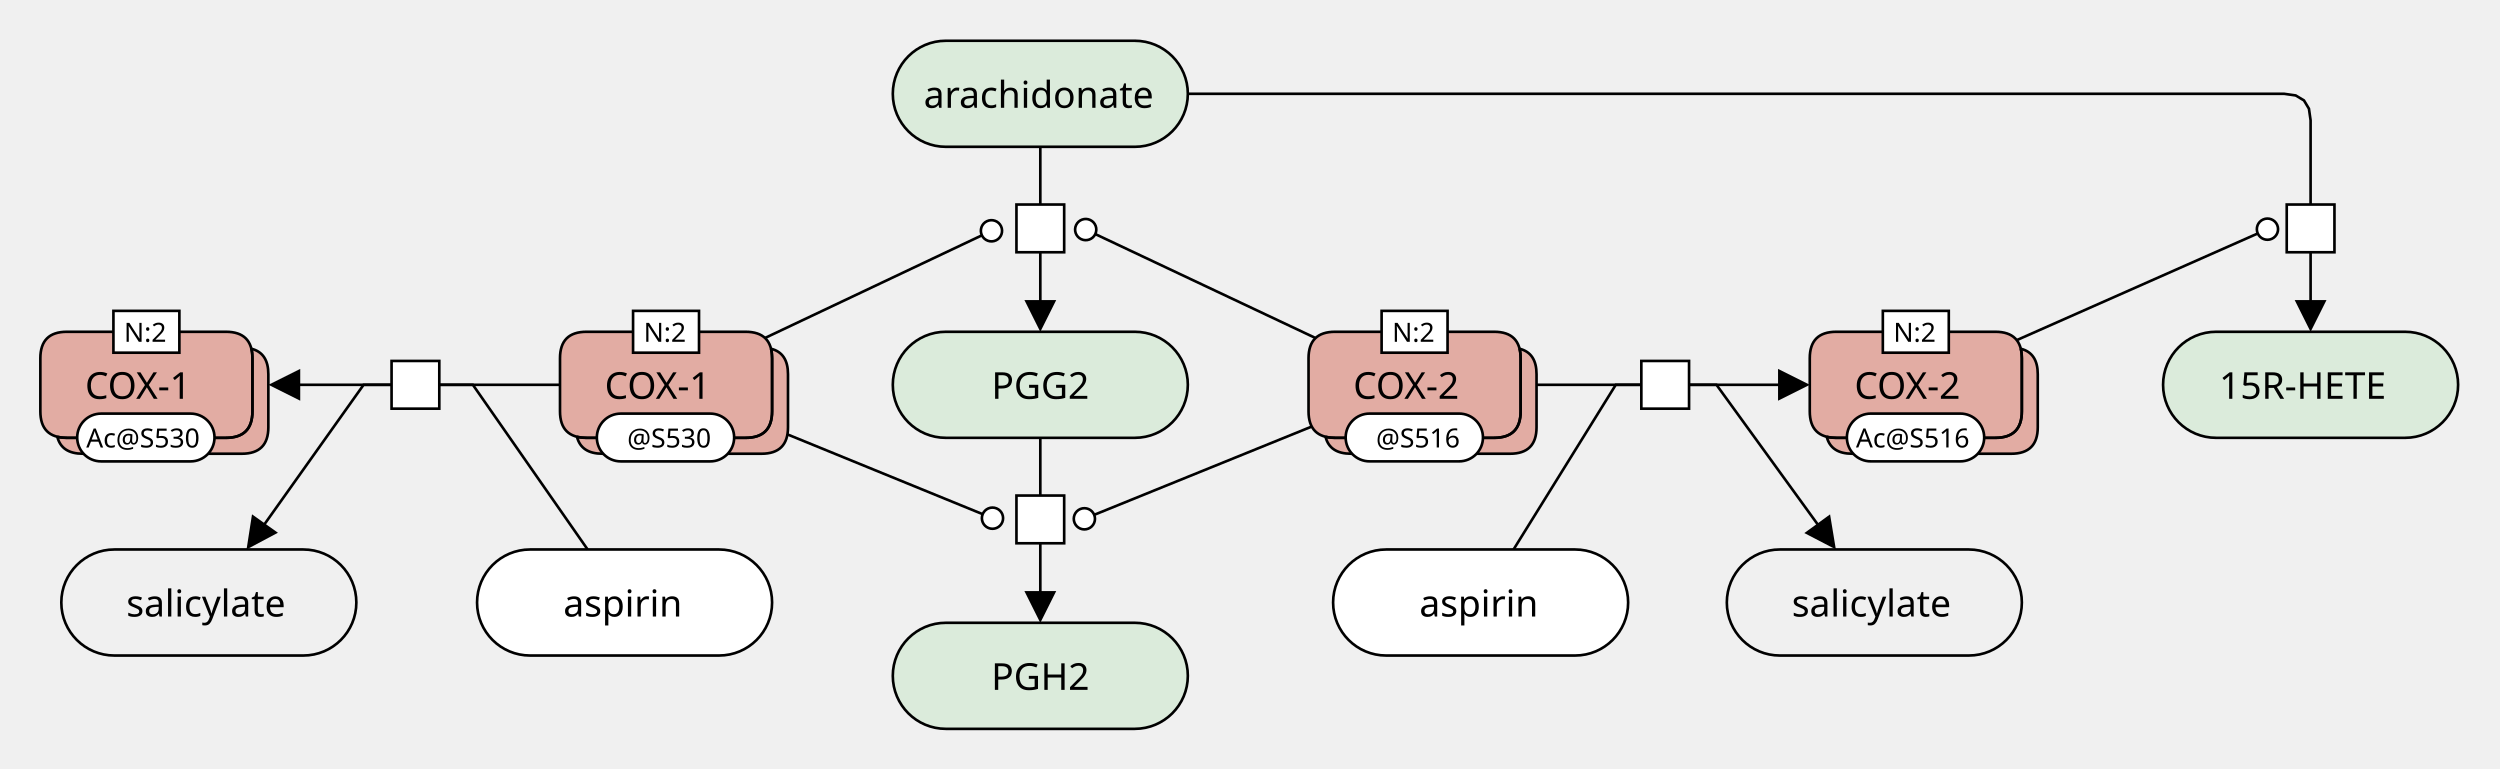
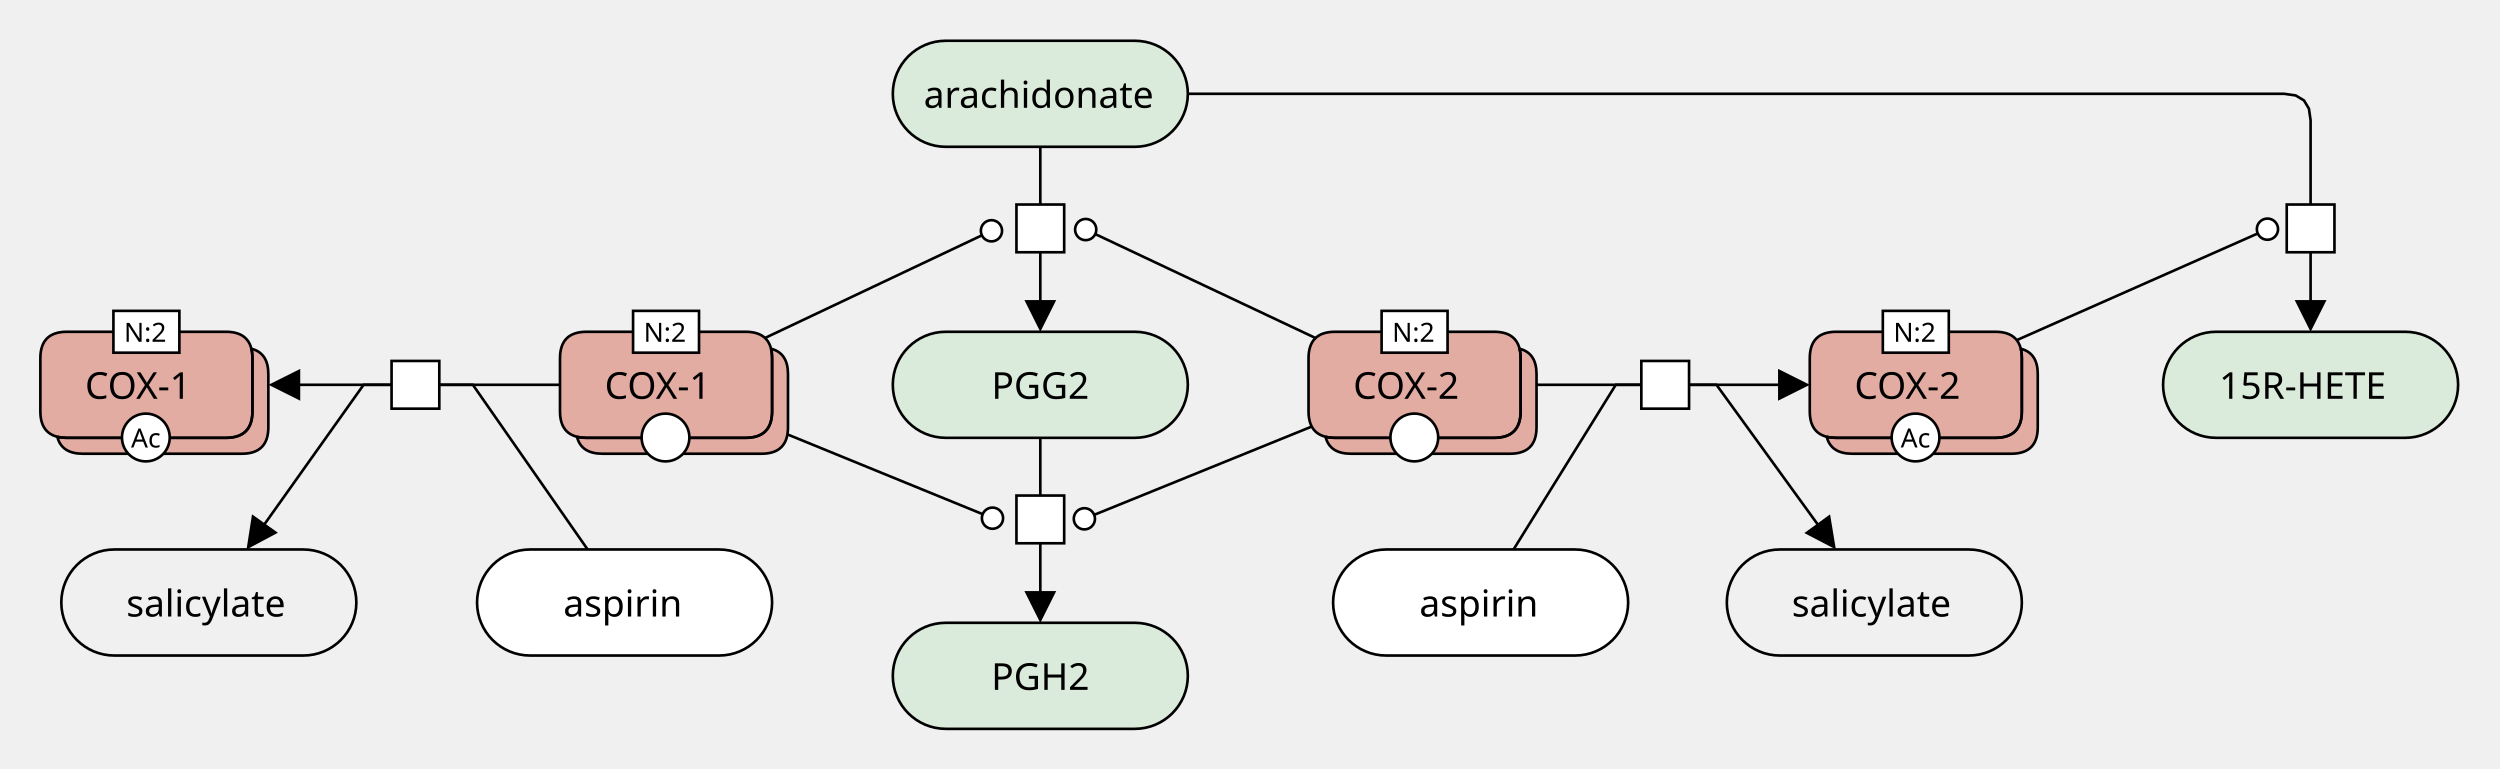
<svg xmlns="http://www.w3.org/2000/svg" xmlns:xlink="http://www.w3.org/1999/xlink" viewBox="0 0 943 290" fill-opacity="1" color-rendering="auto" color-interpolation="auto" text-rendering="auto" stroke="black" stroke-linecap="square" width="943" stroke-miterlimit="10" shape-rendering="auto" stroke-opacity="1" fill="black" stroke-dasharray="none" font-weight="normal" stroke-width="1" height="290" font-family="'Dialog', Arial, Helvetica, sans-serif" font-style="normal" stroke-linejoin="miter" font-size="12px" stroke-dashoffset="0" image-rendering="auto">
  <defs id="genericDefs" />
  <g>
    <defs id="defs1">
      <clipPath clipPathUnits="userSpaceOnUse" id="clipPath1">
        <path d="M0 0 L943 0 L943 290 L0 290 L0 0 Z" />
      </clipPath>
      <clipPath clipPathUnits="userSpaceOnUse" id="clipPath2">
        <path d="M324 -416 L1267 -416 L1267 -126 L324 -126 L324 -416 Z" />
      </clipPath>
      <clipPath clipPathUnits="userSpaceOnUse" id="clipPath3">
        <path d="M0 0 L0 18 L281 18 L281 0 Z" />
      </clipPath>
    </defs>
    <g id="y.node.0">
      <a target="_blank" xlink:type="simple" xlink:href="https://www.uniprot.org/uniprot/P35354" xlink:show="new">
        <g fill="rgb(226,172,163)" text-rendering="geometricPrecision" shape-rendering="geometricPrecision" transform="matrix(1,0,0,1,-324,416)" stroke="rgb(226,172,163)">
          <path d="M827.581 -290.852 Q817.581 -290.852 817.581 -280.852 L817.581 -260.852 Q817.581 -252.852 823.981 -251.252 L823.981 -251.252 Q825.581 -244.852 833.581 -244.852 L893.581 -244.852 Q903.581 -244.852 903.581 -254.852 L903.581 -274.852 Q903.581 -282.852 897.181 -284.452 L897.181 -284.452 Q895.581 -290.852 887.581 -290.852 Z" stroke="none" />
        </g>
        <g text-rendering="geometricPrecision" stroke-miterlimit="1.45" shape-rendering="geometricPrecision" transform="matrix(1,0,0,1,-324,416)" stroke-linecap="butt">
          <path fill="none" d="M897.181 -284.452 Q897.581 -282.852 897.581 -280.852 L897.581 -260.852 Q897.581 -250.852 887.581 -250.852 L827.581 -250.852 Q825.581 -250.852 823.981 -251.252 L823.981 -251.252 Q825.581 -244.852 833.581 -244.852 L893.581 -244.852 Q903.581 -244.852 903.581 -254.852 L903.581 -274.852 Q903.581 -282.852 897.181 -284.452 Z" />
        </g>
        <g text-rendering="geometricPrecision" stroke-miterlimit="1.45" shape-rendering="geometricPrecision" transform="matrix(1,0,0,1,-324,416)" stroke-linecap="butt">
          <path fill="none" d="M827.581 -290.852 Q817.581 -290.852 817.581 -280.852 L817.581 -260.852 Q817.581 -250.852 827.581 -250.852 L887.581 -250.852 Q897.581 -250.852 897.581 -260.852 L897.581 -280.852 Q897.581 -290.852 887.581 -290.852 Z" />
        </g>
        <g>
          <g font-size="14px" stroke-linecap="butt" transform="matrix(1,0,0,1,-324,416)" text-rendering="geometricPrecision" font-family="sans-serif" shape-rendering="geometricPrecision" stroke-miterlimit="1.45">
            <text x="834.441" xml:space="preserve" y="-265.561" stroke="none">COX-2</text>
          </g>
        </g>
        <g>
          <g fill="white" text-rendering="geometricPrecision" shape-rendering="geometricPrecision" transform="matrix(1,0,0,1,-324,416)" stroke="white">
            <rect x="845.143" width="24.875" height="15.777" y="-298.74" stroke="none" />
            <rect x="845.143" y="-298.74" fill="none" width="24.875" height="15.777" stroke="black" stroke-miterlimit="1.6" />
          </g>
          <g font-size="10px" stroke-linecap="butt" transform="matrix(1,0,0,1,-324,416)" text-rendering="geometricPrecision" font-family="sans-serif" shape-rendering="geometricPrecision" stroke-miterlimit="1.45">
            <text x="849.143" xml:space="preserve" y="-287.072" stroke="none">N:2</text>
          </g>
        </g>
        <g>
-           <g fill="white" text-rendering="geometricPrecision" shape-rendering="geometricPrecision" transform="matrix(1,0,0,1,-324,416) translate(831.5808,-259.9935)" stroke="white">
-             <rect x="0" y="0" width="51.794" rx="9.009" ry="9.009" height="18.018" stroke="none" />
-           </g>
-           <g text-rendering="geometricPrecision" stroke-miterlimit="1.45" shape-rendering="geometricPrecision" transform="matrix(1,0,0,1,-324,416) translate(831.5808,-259.9935)" stroke-linecap="butt">
-             <rect x="0" y="0" fill="none" width="51.794" rx="9.009" ry="9.009" height="18.018" />
-             <text x="6.263" xml:space="preserve" font-size="10px" y="12.788" font-family="sans-serif" stroke="none">  @S516</text>
+           <g fill="white" text-rendering="geometricPrecision" shape-rendering="geometricPrecision" transform="matrix(1,0,0,1,-324,416) translate(848.469,-259.9935)" stroke="white">
+             <rect x="0" y="0" width="18.018" rx="9.009" ry="9.009" height="18.018" stroke="none" />
+           </g>
+           <g text-rendering="geometricPrecision" stroke-miterlimit="1.45" shape-rendering="geometricPrecision" transform="matrix(1,0,0,1,-324,416) translate(848.469,-259.9935)" stroke-linecap="butt">
+             <rect x="0" y="0" fill="none" width="18.018" rx="9.009" ry="9.009" height="18.018" />
          </g>
        </g>
      </a>
    </g>
    <g id="y.node.1">
      <a target="_blank" xlink:type="simple" xlink:href="https://www.ebi.ac.uk/chebi/searchId.do?chebiId=CHEBI:32395" xlink:show="new">
        <g fill="rgb(219,235,219)" text-rendering="geometricPrecision" shape-rendering="geometricPrecision" transform="matrix(1,0,0,1,-324,416)" stroke="rgb(219,235,219)">
          <rect x="660.763" y="-400.623" width="111.287" rx="20" ry="20" height="40" stroke="none" />
        </g>
        <g text-rendering="geometricPrecision" stroke-miterlimit="1.45" shape-rendering="geometricPrecision" transform="matrix(1,0,0,1,-324,416)" stroke-linecap="butt">
          <rect x="660.763" y="-400.623" fill="none" width="111.287" rx="20" ry="20" height="40" />
        </g>
        <g>
          <g font-size="14px" stroke-linecap="butt" transform="matrix(1,0,0,1,-324,416)" text-rendering="geometricPrecision" font-family="sans-serif" shape-rendering="geometricPrecision" stroke-miterlimit="1.45">
            <text x="672.424" xml:space="preserve" y="-375.332" stroke="none">arachidonate</text>
          </g>
        </g>
      </a>
    </g>
    <g id="y.node.2">
      <a target="_blank" xlink:type="simple" xlink:href="https://www.uniprot.org/uniprot/P35354" xlink:show="new">
        <g fill="rgb(226,172,163)" text-rendering="geometricPrecision" shape-rendering="geometricPrecision" transform="matrix(1,0,0,1,-324,416)" stroke="rgb(226,172,163)">
          <path d="M1016.643 -290.852 Q1006.643 -290.852 1006.643 -280.852 L1006.643 -260.852 Q1006.643 -252.852 1013.043 -251.252 L1013.043 -251.252 Q1014.643 -244.852 1022.643 -244.852 L1082.643 -244.852 Q1092.643 -244.852 1092.643 -254.852 L1092.643 -274.852 Q1092.643 -282.852 1086.243 -284.452 L1086.243 -284.452 Q1084.643 -290.852 1076.643 -290.852 Z" stroke="none" />
        </g>
        <g text-rendering="geometricPrecision" stroke-miterlimit="1.45" shape-rendering="geometricPrecision" transform="matrix(1,0,0,1,-324,416)" stroke-linecap="butt">
          <path fill="none" d="M1086.243 -284.452 Q1086.643 -282.852 1086.643 -280.852 L1086.643 -260.852 Q1086.643 -250.852 1076.643 -250.852 L1016.643 -250.852 Q1014.643 -250.852 1013.043 -251.252 L1013.043 -251.252 Q1014.643 -244.852 1022.643 -244.852 L1082.643 -244.852 Q1092.643 -244.852 1092.643 -254.852 L1092.643 -274.852 Q1092.643 -282.852 1086.243 -284.452 Z" />
        </g>
        <g text-rendering="geometricPrecision" stroke-miterlimit="1.45" shape-rendering="geometricPrecision" transform="matrix(1,0,0,1,-324,416)" stroke-linecap="butt">
          <path fill="none" d="M1016.643 -290.852 Q1006.643 -290.852 1006.643 -280.852 L1006.643 -260.852 Q1006.643 -250.852 1016.643 -250.852 L1076.643 -250.852 Q1086.643 -250.852 1086.643 -260.852 L1086.643 -280.852 Q1086.643 -290.852 1076.643 -290.852 Z" />
        </g>
        <g>
          <g font-size="14px" stroke-linecap="butt" transform="matrix(1,0,0,1,-324,416)" text-rendering="geometricPrecision" font-family="sans-serif" shape-rendering="geometricPrecision" stroke-miterlimit="1.45">
            <text x="1023.503" xml:space="preserve" y="-265.561" stroke="none">COX-2</text>
          </g>
        </g>
        <g>
          <g fill="white" text-rendering="geometricPrecision" shape-rendering="geometricPrecision" transform="matrix(1,0,0,1,-324,416)" stroke="white">
            <rect x="1034.206" width="24.875" height="15.777" y="-298.74" stroke="none" />
            <rect x="1034.206" y="-298.74" fill="none" width="24.875" height="15.777" stroke="black" stroke-miterlimit="1.6" />
          </g>
          <g font-size="10px" stroke-linecap="butt" transform="matrix(1,0,0,1,-324,416)" text-rendering="geometricPrecision" font-family="sans-serif" shape-rendering="geometricPrecision" stroke-miterlimit="1.45">
            <text x="1038.205" xml:space="preserve" y="-287.072" stroke="none">N:2</text>
          </g>
        </g>
        <g>
-           <g fill="white" text-rendering="geometricPrecision" shape-rendering="geometricPrecision" transform="matrix(1,0,0,1,-324,416) translate(1020.643,-259.9935)" stroke="white">
-             <rect x="0" y="0" width="51.794" rx="9.009" ry="9.009" height="18.018" stroke="none" />
-           </g>
-           <g text-rendering="geometricPrecision" stroke-miterlimit="1.45" shape-rendering="geometricPrecision" transform="matrix(1,0,0,1,-324,416) translate(1020.643,-259.9935)" stroke-linecap="butt">
-             <rect x="0" y="0" fill="none" width="51.794" rx="9.009" ry="9.009" height="18.018" />
-             <text x="3.416" xml:space="preserve" font-size="10px" y="12.788" font-family="sans-serif" stroke="none">Ac@S516</text>
+           <g fill="white" text-rendering="geometricPrecision" shape-rendering="geometricPrecision" transform="matrix(1,0,0,1,-324,416) translate(1037.53,-259.9935)" stroke="white">
+             <rect x="0" y="0" width="18.018" rx="9.009" ry="9.009" height="18.018" stroke="none" />
+           </g>
+           <g text-rendering="geometricPrecision" stroke-miterlimit="1.45" shape-rendering="geometricPrecision" transform="matrix(1,0,0,1,-324,416) translate(1037.53,-259.9935)" stroke-linecap="butt">
+             <rect x="0" y="0" fill="none" width="18.018" rx="9.009" ry="9.009" height="18.018" />
+             <text x="9.009" text-anchor="middle" xml:space="preserve" font-size="10px" y="12.788" font-family="sans-serif" stroke="none">Ac</text>
          </g>
        </g>
      </a>
    </g>
    <g id="y.node.3">
      <g fill="white" text-rendering="geometricPrecision" shape-rendering="geometricPrecision" transform="matrix(1,0,0,1,-324,416)" stroke="white">
        <rect x="943.112" width="18" height="18" y="-279.852" stroke="none" />
      </g>
      <g text-rendering="geometricPrecision" stroke-miterlimit="1.45" shape-rendering="geometricPrecision" transform="matrix(1,0,0,1,-324,416)" stroke-linecap="butt">
        <rect fill="none" x="943.112" width="18" height="18" y="-279.852" />
      </g>
      <g />
    </g>
    <g id="y.node.4">
      <a target="_blank" xlink:type="simple" xlink:href="https://www.ebi.ac.uk/chebi/searchId.do?chebiId=CHEBI:27647" xlink:show="new">
        <g fill="rgb(219,235,219)" text-rendering="geometricPrecision" shape-rendering="geometricPrecision" transform="matrix(1,0,0,1,-324,416)" stroke="rgb(219,235,219)">
          <rect x="660.763" y="-290.852" width="111.287" rx="20" ry="20" height="40" stroke="none" />
        </g>
        <g text-rendering="geometricPrecision" stroke-miterlimit="1.45" shape-rendering="geometricPrecision" transform="matrix(1,0,0,1,-324,416)" stroke-linecap="butt">
          <rect x="660.763" y="-290.852" fill="none" width="111.287" rx="20" ry="20" height="40" />
        </g>
        <g>
          <g font-size="14px" stroke-linecap="butt" transform="matrix(1,0,0,1,-324,416)" text-rendering="geometricPrecision" font-family="sans-serif" shape-rendering="geometricPrecision" stroke-miterlimit="1.45">
            <text x="697.994" xml:space="preserve" y="-265.561" stroke="none">PGG2</text>
          </g>
        </g>
      </a>
    </g>
    <g id="y.node.5">
      <a target="_blank" xlink:type="simple" xlink:href="https://www.ebi.ac.uk/chebi/searchId.do?chebiId=CHEBI:15554" xlink:show="new">
        <g fill="rgb(219,235,219)" text-rendering="geometricPrecision" shape-rendering="geometricPrecision" transform="matrix(1,0,0,1,-324,416)" stroke="rgb(219,235,219)">
          <rect x="660.763" y="-181.08" width="111.287" rx="20" ry="20" height="40" stroke="none" />
        </g>
        <g text-rendering="geometricPrecision" stroke-miterlimit="1.45" shape-rendering="geometricPrecision" transform="matrix(1,0,0,1,-324,416)" stroke-linecap="butt">
          <rect x="660.763" y="-181.08" fill="none" width="111.287" rx="20" ry="20" height="40" />
        </g>
        <g>
          <g font-size="14px" stroke-linecap="butt" transform="matrix(1,0,0,1,-324,416)" text-rendering="geometricPrecision" font-family="sans-serif" shape-rendering="geometricPrecision" stroke-miterlimit="1.45">
            <text x="697.908" xml:space="preserve" y="-155.789" stroke="none">PGH2</text>
          </g>
        </g>
      </a>
    </g>
    <g id="y.node.6">
      <g fill="white" text-rendering="geometricPrecision" shape-rendering="geometricPrecision" transform="matrix(1,0,0,1,-324,416)" stroke="white">
        <rect x="707.406" width="18" height="18" y="-338.852" stroke="none" />
      </g>
      <g text-rendering="geometricPrecision" stroke-miterlimit="1.45" shape-rendering="geometricPrecision" transform="matrix(1,0,0,1,-324,416)" stroke-linecap="butt">
        <rect fill="none" x="707.406" width="18" height="18" y="-338.852" />
      </g>
      <g />
    </g>
    <g id="y.node.7">
      <g fill="white" text-rendering="geometricPrecision" shape-rendering="geometricPrecision" transform="matrix(1,0,0,1,-324,416)" stroke="white">
        <rect x="707.406" width="18" height="18" y="-229.08" stroke="none" />
      </g>
      <g text-rendering="geometricPrecision" stroke-miterlimit="1.45" shape-rendering="geometricPrecision" transform="matrix(1,0,0,1,-324,416)" stroke-linecap="butt">
        <rect fill="none" x="707.406" width="18" height="18" y="-229.08" />
      </g>
      <g />
    </g>
    <g id="y.node.8">
      <a target="_blank" xlink:type="simple" xlink:href="https://www.ebi.ac.uk/chebi/searchId.do?chebiId=CHEBI:15365" xlink:show="new">
        <g fill="white" text-rendering="geometricPrecision" shape-rendering="geometricPrecision" transform="matrix(1,0,0,1,-324,416)" stroke="white">
          <rect x="826.846" y="-208.733" width="111.287" rx="20" ry="20" height="40" stroke="none" />
        </g>
        <g text-rendering="geometricPrecision" stroke-miterlimit="1.45" shape-rendering="geometricPrecision" transform="matrix(1,0,0,1,-324,416)" stroke-linecap="butt">
          <rect x="826.846" y="-208.733" fill="none" width="111.287" rx="20" ry="20" height="40" />
        </g>
        <g>
          <g font-size="14px" stroke-linecap="butt" transform="matrix(1,0,0,1,-324,416)" text-rendering="geometricPrecision" font-family="sans-serif" shape-rendering="geometricPrecision" stroke-miterlimit="1.45">
            <text x="859.395" xml:space="preserve" y="-183.442" stroke="none">aspirin</text>
          </g>
        </g>
      </a>
    </g>
    <g id="y.node.9">
      <a target="_blank" xlink:type="simple" xlink:href="https://www.ebi.ac.uk/chebi/searchId.do?chebiId=CHEBI:16914" xlink:show="new">
        <g text-rendering="geometricPrecision" stroke-miterlimit="1.45" shape-rendering="geometricPrecision" transform="matrix(1,0,0,1,-324,416)" stroke-linecap="butt">
          <rect x="975.356" y="-208.733" fill="none" width="111.287" rx="20" ry="20" height="40" />
        </g>
        <g>
          <g font-size="14px" stroke-linecap="butt" transform="matrix(1,0,0,1,-324,416)" text-rendering="geometricPrecision" font-family="sans-serif" shape-rendering="geometricPrecision" stroke-miterlimit="1.45">
            <text x="999.869" xml:space="preserve" y="-183.442" stroke="none">salicylate</text>
          </g>
        </g>
      </a>
    </g>
    <g id="y.node.10">
      <a target="_blank" xlink:type="simple" xlink:href="https://www.ebi.ac.uk/chebi/searchId.do?chebiId=CHEBI:63989" xlink:show="new">
        <g fill="rgb(219,235,219)" text-rendering="geometricPrecision" shape-rendering="geometricPrecision" transform="matrix(1,0,0,1,-324,416)" stroke="rgb(219,235,219)">
          <rect x="1139.912" y="-290.852" width="111.287" rx="20" ry="20" height="40" stroke="none" />
        </g>
        <g text-rendering="geometricPrecision" stroke-miterlimit="1.45" shape-rendering="geometricPrecision" transform="matrix(1,0,0,1,-324,416)" stroke-linecap="butt">
          <rect x="1139.912" y="-290.852" fill="none" width="111.287" rx="20" ry="20" height="40" />
        </g>
        <g>
          <g font-size="14px" stroke-linecap="butt" transform="matrix(1,0,0,1,-324,416)" text-rendering="geometricPrecision" font-family="sans-serif" shape-rendering="geometricPrecision" stroke-miterlimit="1.45">
            <text x="1161.069" xml:space="preserve" y="-265.561" stroke="none">15R-HETE</text>
          </g>
        </g>
      </a>
    </g>
    <g id="y.node.11">
      <g fill="white" text-rendering="geometricPrecision" shape-rendering="geometricPrecision" transform="matrix(1,0,0,1,-324,416)" stroke="white">
        <rect x="1186.556" width="18" height="18" y="-338.852" stroke="none" />
      </g>
      <g text-rendering="geometricPrecision" stroke-miterlimit="1.45" shape-rendering="geometricPrecision" transform="matrix(1,0,0,1,-324,416)" stroke-linecap="butt">
        <rect fill="none" x="1186.556" width="18" height="18" y="-338.852" />
      </g>
      <g />
    </g>
    <g id="y.node.12">
      <a target="_blank" xlink:type="simple" xlink:href="https://www.uniprot.org/uniprot/P23219" xlink:show="new">
        <g fill="rgb(226,172,163)" text-rendering="geometricPrecision" shape-rendering="geometricPrecision" transform="matrix(1,0,0,1,-324,416)" stroke="rgb(226,172,163)">
          <path d="M545.232 -290.852 Q535.232 -290.852 535.232 -280.852 L535.232 -260.852 Q535.232 -252.852 541.632 -251.252 L541.632 -251.252 Q543.232 -244.852 551.232 -244.852 L611.232 -244.852 Q621.232 -244.852 621.232 -254.852 L621.232 -274.852 Q621.232 -282.852 614.832 -284.452 L614.832 -284.452 Q613.232 -290.852 605.232 -290.852 Z" stroke="none" />
        </g>
        <g text-rendering="geometricPrecision" stroke-miterlimit="1.45" shape-rendering="geometricPrecision" transform="matrix(1,0,0,1,-324,416)" stroke-linecap="butt">
          <path fill="none" d="M614.832 -284.452 Q615.232 -282.852 615.232 -280.852 L615.232 -260.852 Q615.232 -250.852 605.232 -250.852 L545.232 -250.852 Q543.232 -250.852 541.632 -251.252 L541.632 -251.252 Q543.232 -244.852 551.232 -244.852 L611.232 -244.852 Q621.232 -244.852 621.232 -254.852 L621.232 -274.852 Q621.232 -282.852 614.832 -284.452 Z" />
        </g>
        <g text-rendering="geometricPrecision" stroke-miterlimit="1.45" shape-rendering="geometricPrecision" transform="matrix(1,0,0,1,-324,416)" stroke-linecap="butt">
          <path fill="none" d="M545.232 -290.852 Q535.232 -290.852 535.232 -280.852 L535.232 -260.852 Q535.232 -250.852 545.232 -250.852 L605.232 -250.852 Q615.232 -250.852 615.232 -260.852 L615.232 -280.852 Q615.232 -290.852 605.232 -290.852 Z" />
        </g>
        <g>
          <g font-size="14px" stroke-linecap="butt" transform="matrix(1,0,0,1,-324,416)" text-rendering="geometricPrecision" font-family="sans-serif" shape-rendering="geometricPrecision" stroke-miterlimit="1.45">
            <text x="552.092" xml:space="preserve" y="-265.561" stroke="none">COX-1</text>
          </g>
        </g>
        <g>
          <g fill="white" text-rendering="geometricPrecision" shape-rendering="geometricPrecision" transform="matrix(1,0,0,1,-324,416)" stroke="white">
            <rect x="562.794" width="24.875" height="15.777" y="-298.74" stroke="none" />
            <rect x="562.794" y="-298.74" fill="none" width="24.875" height="15.777" stroke="black" stroke-miterlimit="1.6" />
          </g>
          <g font-size="10px" stroke-linecap="butt" transform="matrix(1,0,0,1,-324,416)" text-rendering="geometricPrecision" font-family="sans-serif" shape-rendering="geometricPrecision" stroke-miterlimit="1.45">
            <text x="566.794" xml:space="preserve" y="-287.072" stroke="none">N:2</text>
          </g>
        </g>
        <g>
-           <g fill="white" text-rendering="geometricPrecision" shape-rendering="geometricPrecision" transform="matrix(1,0,0,1,-324,416) translate(549.1285,-259.9844)" stroke="white">
-             <rect x="0" y="0" width="51.794" rx="9.009" ry="9.009" height="18.018" stroke="none" />
-           </g>
-           <g text-rendering="geometricPrecision" stroke-miterlimit="1.45" shape-rendering="geometricPrecision" transform="matrix(1,0,0,1,-324,416) translate(549.1285,-259.9844)" stroke-linecap="butt">
-             <rect x="0" y="0" fill="none" width="51.794" rx="9.009" ry="9.009" height="18.018" />
-             <text x="6.263" xml:space="preserve" font-size="10px" y="12.788" font-family="sans-serif" stroke="none">  @S530</text>
+           <g fill="white" text-rendering="geometricPrecision" shape-rendering="geometricPrecision" transform="matrix(1,0,0,1,-324,416) translate(566.016,-259.9844)" stroke="white">
+             <rect x="0" y="0" width="18.018" rx="9.009" ry="9.009" height="18.018" stroke="none" />
+           </g>
+           <g text-rendering="geometricPrecision" stroke-miterlimit="1.45" shape-rendering="geometricPrecision" transform="matrix(1,0,0,1,-324,416) translate(566.016,-259.9844)" stroke-linecap="butt">
+             <rect x="0" y="0" fill="none" width="18.018" rx="9.009" ry="9.009" height="18.018" />
          </g>
        </g>
      </a>
    </g>
    <g id="y.node.13">
      <a target="_blank" xlink:type="simple" xlink:href="https://www.uniprot.org/uniprot/P23219" xlink:show="new">
        <g fill="rgb(226,172,163)" text-rendering="geometricPrecision" shape-rendering="geometricPrecision" transform="matrix(1,0,0,1,-324,416)" stroke="rgb(226,172,163)">
          <path d="M349.22 -290.852 Q339.22 -290.852 339.22 -280.852 L339.22 -260.852 Q339.22 -252.852 345.62 -251.252 L345.62 -251.252 Q347.22 -244.852 355.22 -244.852 L415.22 -244.852 Q425.22 -244.852 425.22 -254.852 L425.22 -274.852 Q425.22 -282.852 418.82 -284.452 L418.82 -284.452 Q417.22 -290.852 409.22 -290.852 Z" stroke="none" />
        </g>
        <g text-rendering="geometricPrecision" stroke-miterlimit="1.45" shape-rendering="geometricPrecision" transform="matrix(1,0,0,1,-324,416)" stroke-linecap="butt">
          <path fill="none" d="M418.82 -284.452 Q419.22 -282.852 419.22 -280.852 L419.22 -260.852 Q419.22 -250.852 409.22 -250.852 L349.22 -250.852 Q347.22 -250.852 345.62 -251.252 L345.62 -251.252 Q347.22 -244.852 355.22 -244.852 L415.22 -244.852 Q425.22 -244.852 425.22 -254.852 L425.22 -274.852 Q425.22 -282.852 418.82 -284.452 Z" />
        </g>
        <g text-rendering="geometricPrecision" stroke-miterlimit="1.45" shape-rendering="geometricPrecision" transform="matrix(1,0,0,1,-324,416)" stroke-linecap="butt">
          <path fill="none" d="M349.22 -290.852 Q339.22 -290.852 339.22 -280.852 L339.22 -260.852 Q339.22 -250.852 349.22 -250.852 L409.22 -250.852 Q419.22 -250.852 419.22 -260.852 L419.22 -280.852 Q419.22 -290.852 409.22 -290.852 Z" />
        </g>
        <g>
          <g font-size="14px" stroke-linecap="butt" transform="matrix(1,0,0,1,-324,416)" text-rendering="geometricPrecision" font-family="sans-serif" shape-rendering="geometricPrecision" stroke-miterlimit="1.45">
            <text x="356.081" xml:space="preserve" y="-265.561" stroke="none">COX-1</text>
          </g>
        </g>
        <g>
          <g fill="white" text-rendering="geometricPrecision" shape-rendering="geometricPrecision" transform="matrix(1,0,0,1,-324,416)" stroke="white">
            <rect x="366.783" width="24.875" height="15.777" y="-298.74" stroke="none" />
            <rect x="366.783" y="-298.74" fill="none" width="24.875" height="15.777" stroke="black" stroke-miterlimit="1.6" />
          </g>
          <g font-size="10px" stroke-linecap="butt" transform="matrix(1,0,0,1,-324,416)" text-rendering="geometricPrecision" font-family="sans-serif" shape-rendering="geometricPrecision" stroke-miterlimit="1.45">
            <text x="370.783" xml:space="preserve" y="-287.072" stroke="none">N:2</text>
          </g>
        </g>
        <g>
-           <g fill="white" text-rendering="geometricPrecision" shape-rendering="geometricPrecision" transform="matrix(1,0,0,1,-324,416) translate(353.1171,-259.9844)" stroke="white">
-             <rect x="0" y="0" width="51.794" rx="9.009" ry="9.009" height="18.018" stroke="none" />
-           </g>
-           <g text-rendering="geometricPrecision" stroke-miterlimit="1.45" shape-rendering="geometricPrecision" transform="matrix(1,0,0,1,-324,416) translate(353.1171,-259.9844)" stroke-linecap="butt">
-             <rect x="0" y="0" fill="none" width="51.794" rx="9.009" ry="9.009" height="18.018" />
-             <text x="3.416" xml:space="preserve" font-size="10px" y="12.788" font-family="sans-serif" stroke="none">Ac@S530</text>
+           <g fill="white" text-rendering="geometricPrecision" shape-rendering="geometricPrecision" transform="matrix(1,0,0,1,-324,416) translate(370.005,-259.9844)" stroke="white">
+             <rect x="0" y="0" width="18.018" rx="9.009" ry="9.009" height="18.018" stroke="none" />
+           </g>
+           <g text-rendering="geometricPrecision" stroke-miterlimit="1.45" shape-rendering="geometricPrecision" transform="matrix(1,0,0,1,-324,416) translate(370.005,-259.9844)" stroke-linecap="butt">
+             <rect x="0" y="0" fill="none" width="18.018" rx="9.009" ry="9.009" height="18.018" />
+             <text x="9.009" text-anchor="middle" xml:space="preserve" font-size="10px" y="12.788" font-family="sans-serif" stroke="none">Ac</text>
          </g>
        </g>
      </a>
    </g>
    <g id="y.node.14">
      <g fill="white" text-rendering="geometricPrecision" shape-rendering="geometricPrecision" transform="matrix(1,0,0,1,-324,416)" stroke="white">
        <rect x="471.701" width="18" height="18" y="-279.852" stroke="none" />
      </g>
      <g text-rendering="geometricPrecision" stroke-miterlimit="1.45" shape-rendering="geometricPrecision" transform="matrix(1,0,0,1,-324,416)" stroke-linecap="butt">
        <rect fill="none" x="471.701" width="18" height="18" y="-279.852" />
      </g>
      <g />
    </g>
    <g id="y.node.15">
      <a target="_blank" xlink:type="simple" xlink:href="https://www.ebi.ac.uk/chebi/searchId.do?chebiId=CHEBI:15365" xlink:show="new">
        <g fill="white" text-rendering="geometricPrecision" shape-rendering="geometricPrecision" transform="matrix(1,0,0,1,-324,416)" stroke="white">
          <rect x="503.945" y="-208.733" width="111.287" rx="20" ry="20" height="40" stroke="none" />
        </g>
        <g text-rendering="geometricPrecision" stroke-miterlimit="1.45" shape-rendering="geometricPrecision" transform="matrix(1,0,0,1,-324,416)" stroke-linecap="butt">
          <rect x="503.945" y="-208.733" fill="none" width="111.287" rx="20" ry="20" height="40" />
        </g>
        <g>
          <g font-size="14px" stroke-linecap="butt" transform="matrix(1,0,0,1,-324,416)" text-rendering="geometricPrecision" font-family="sans-serif" shape-rendering="geometricPrecision" stroke-miterlimit="1.45">
            <text x="536.493" xml:space="preserve" y="-183.442" stroke="none">aspirin</text>
          </g>
        </g>
      </a>
    </g>
    <g id="y.node.16">
      <g text-rendering="geometricPrecision" stroke-miterlimit="1.45" shape-rendering="geometricPrecision" transform="matrix(1,0,0,1,-324,416)" stroke-linecap="butt">
        <rect x="347.127" y="-208.733" fill="none" width="111.287" rx="20" ry="20" height="40" />
      </g>
      <g>
        <g font-size="14px" stroke-linecap="butt" transform="matrix(1,0,0,1,-324,416)" text-rendering="geometricPrecision" font-family="sans-serif" shape-rendering="geometricPrecision" stroke-miterlimit="1.45">
          <text x="371.639" xml:space="preserve" y="-183.442" stroke="none">salicylate</text>
        </g>
      </g>
    </g>
    <g id="y.edge.1">
      <g text-rendering="geometricPrecision" stroke-miterlimit="1.45" shape-rendering="geometricPrecision" transform="matrix(1,0,0,1,-324,416)" stroke-linecap="butt">
        <path fill="none" d="M903.6 -270.852 L943.158 -270.852" />
      </g>
    </g>
    <g id="y.edge.0">
      <g text-rendering="geometricPrecision" stroke-miterlimit="1.45" shape-rendering="geometricPrecision" transform="matrix(1,0,0,1,-324,416)" stroke-linecap="butt">
        <path fill="none" d="M961.113 -270.852 L995.676 -270.852" />
      </g>
      <g text-rendering="geometricPrecision" stroke-miterlimit="1.45" shape-rendering="geometricPrecision" transform="matrix(1,0,0,1,-324,416)" stroke-linecap="butt">
        <path d="M1006.676 -270.852 L994.676 -276.852 L994.676 -264.852 Z" stroke="none" />
      </g>
    </g>
    <g id="y.edge.4">
      <g text-rendering="geometricPrecision" stroke-miterlimit="1.45" shape-rendering="geometricPrecision" transform="matrix(1,0,0,1,-324,416)" stroke-linecap="butt">
        <path fill="none" d="M716.406 -360.642 L716.406 -338.842" />
      </g>
    </g>
    <g id="y.edge.10">
      <g text-rendering="geometricPrecision" stroke-miterlimit="1.45" shape-rendering="geometricPrecision" transform="matrix(1,0,0,1,-324,416)" stroke-linecap="butt">
        <path fill="none" d="M820.208 -288.491 L737.145 -327.698" />
        <path fill="white" d="M729.91 -331.113 C730.853 -333.11 733.237 -333.966 735.235 -333.022 C737.233 -332.08 738.088 -329.696 737.145 -327.698 C736.202 -325.7 733.818 -324.845 731.82 -325.788 C729.822 -326.731 728.967 -329.115 729.91 -331.113 Z" stroke="none" />
        <path fill="none" d="M729.91 -331.113 C730.853 -333.11 733.237 -333.966 735.235 -333.022 C737.233 -332.08 738.088 -329.696 737.145 -327.698 C736.202 -325.7 733.818 -324.845 731.82 -325.788 C729.822 -326.731 728.967 -329.115 729.91 -331.113 Z" />
      </g>
    </g>
    <g id="y.edge.3">
      <g text-rendering="geometricPrecision" stroke-miterlimit="1.45" shape-rendering="geometricPrecision" transform="matrix(1,0,0,1,-324,416)" stroke-linecap="butt">
        <path fill="none" d="M716.406 -320.835 L716.406 -301.815" />
        <path d="M716.406 -290.815 L722.406 -302.815 L710.406 -302.815 Z" stroke="none" />
      </g>
    </g>
    <g id="y.edge.5">
      <g text-rendering="geometricPrecision" stroke-miterlimit="1.45" shape-rendering="geometricPrecision" transform="matrix(1,0,0,1,-324,416)" stroke-linecap="butt">
        <path fill="none" d="M716.406 -250.87 L716.406 -229.071" />
      </g>
    </g>
    <g id="y.edge.12">
      <g text-rendering="geometricPrecision" stroke-miterlimit="1.45" shape-rendering="geometricPrecision" transform="matrix(1,0,0,1,-324,416)" stroke-linecap="butt">
        <path fill="none" d="M818.783 -255.107 L736.733 -221.81" />
        <path fill="white" d="M729.321 -218.802 C728.49 -220.849 729.476 -223.182 731.523 -224.012 C733.57 -224.843 735.903 -223.857 736.733 -221.81 C737.564 -219.763 736.578 -217.43 734.531 -216.6 C732.484 -215.769 730.151 -216.755 729.321 -218.802 Z" stroke="none" />
        <path fill="none" d="M729.321 -218.802 C728.49 -220.849 729.476 -223.182 731.523 -224.012 C733.57 -224.843 735.903 -223.857 736.733 -221.81 C737.564 -219.763 736.578 -217.43 734.531 -216.6 C732.484 -215.769 730.151 -216.755 729.321 -218.802 Z" />
      </g>
    </g>
    <g id="y.edge.2">
      <g text-rendering="geometricPrecision" stroke-miterlimit="1.45" shape-rendering="geometricPrecision" transform="matrix(1,0,0,1,-324,416)" stroke-linecap="butt">
        <path fill="none" d="M716.406 -211.063 L716.406 -192.044" />
        <path d="M716.406 -181.044 L722.406 -193.044 L710.406 -193.044 Z" stroke="none" />
      </g>
    </g>
    <g id="y.edge.7">
      <g text-rendering="geometricPrecision" stroke-miterlimit="1.45" shape-rendering="geometricPrecision" transform="matrix(1,0,0,1,-324,416)" stroke-linecap="butt">
        <path fill="none" d="M894.911 -208.742 L933.468 -270.852 L943.118 -270.852" />
      </g>
    </g>
    <g id="y.edge.6">
      <g text-rendering="geometricPrecision" stroke-miterlimit="1.45" shape-rendering="geometricPrecision" transform="matrix(1,0,0,1,-324,416)" stroke-linecap="butt">
        <path fill="none" d="M961.14 -270.852 L971.452 -270.852 L1010.033 -217.647" />
        <path d="M1016.491 -208.742 L1014.303 -221.978 L1004.589 -214.934 Z" stroke="none" />
      </g>
    </g>
    <g id="y.edge.9">
      <g text-rendering="geometricPrecision" stroke-miterlimit="1.45" shape-rendering="geometricPrecision" transform="matrix(1,0,0,1,-324,416)" stroke-linecap="butt">
        <path fill="none" d="M772.059 -380.623 L1185.556 -380.623 L1189.931 -379.998 L1193.056 -378.123 L1194.931 -374.998 L1195.556 -370.623 L1195.556 -338.826" />
      </g>
      <g />
    </g>
    <g id="y.edge.11">
      <g text-rendering="geometricPrecision" stroke-miterlimit="1.45" shape-rendering="geometricPrecision" transform="matrix(1,0,0,1,-324,416)" stroke-linecap="butt">
        <path fill="none" d="M1084.744 -287.715 L1175.625 -327.94" />
        <path fill="white" d="M1182.94 -331.178 C1183.835 -329.157 1182.922 -326.795 1180.902 -325.901 C1178.881 -325.007 1176.519 -325.92 1175.625 -327.94 C1174.731 -329.96 1175.644 -332.322 1177.664 -333.216 C1179.684 -334.11 1182.046 -333.198 1182.94 -331.178 Z" stroke="none" />
        <path fill="none" d="M1182.94 -331.178 C1183.835 -329.157 1182.922 -326.795 1180.902 -325.901 C1178.881 -325.007 1176.519 -325.92 1175.625 -327.94 C1174.731 -329.96 1175.644 -332.322 1177.664 -333.216 C1179.684 -334.11 1182.046 -333.198 1182.94 -331.178 Z" />
      </g>
    </g>
    <g id="y.edge.8">
      <g text-rendering="geometricPrecision" stroke-miterlimit="1.45" shape-rendering="geometricPrecision" transform="matrix(1,0,0,1,-324,416)" stroke-linecap="butt">
        <path fill="none" d="M1195.556 -320.835 L1195.556 -301.815" />
        <path d="M1195.556 -290.815 L1201.556 -302.815 L1189.556 -302.815 Z" stroke="none" />
      </g>
    </g>
    <g id="y.edge.17">
      <g text-rendering="geometricPrecision" stroke-miterlimit="1.45" shape-rendering="geometricPrecision" transform="matrix(1,0,0,1,-324,416)" stroke-linecap="butt">
        <path fill="none" d="M612.53 -288.505 L694.364 -327.238" />
        <path fill="white" d="M701.595 -330.66 C702.54 -328.663 701.687 -326.278 699.69 -325.333 C697.694 -324.388 695.309 -325.241 694.364 -327.238 C693.419 -329.234 694.271 -331.619 696.268 -332.564 C698.265 -333.509 700.65 -332.657 701.595 -330.66 Z" stroke="none" />
        <path fill="none" d="M701.595 -330.66 C702.54 -328.663 701.687 -326.278 699.69 -325.333 C697.694 -324.388 695.309 -325.241 694.364 -327.238 C693.419 -329.234 694.271 -331.619 696.268 -332.564 C698.265 -333.509 700.65 -332.657 701.595 -330.66 Z" />
      </g>
    </g>
    <g id="y.edge.18">
      <g text-rendering="geometricPrecision" stroke-miterlimit="1.45" shape-rendering="geometricPrecision" transform="matrix(1,0,0,1,-324,416)" stroke-linecap="butt">
        <path fill="none" d="M621.031 -252.139 L694.664 -222.054" />
        <path fill="white" d="M702.07 -219.028 C701.234 -216.983 698.899 -216.003 696.854 -216.838 C694.809 -217.674 693.828 -220.009 694.664 -222.054 C695.5 -224.099 697.835 -225.079 699.88 -224.244 C701.925 -223.408 702.905 -221.073 702.07 -219.028 Z" stroke="none" />
        <path fill="none" d="M702.07 -219.028 C701.234 -216.983 698.899 -216.003 696.854 -216.838 C694.809 -217.674 693.828 -220.009 694.664 -222.054 C695.5 -224.099 697.835 -225.079 699.88 -224.244 C701.925 -223.408 702.905 -221.073 702.07 -219.028 Z" />
      </g>
    </g>
    <g id="y.edge.14">
      <g text-rendering="geometricPrecision" stroke-miterlimit="1.45" shape-rendering="geometricPrecision" transform="matrix(1,0,0,1,-324,416)" stroke-linecap="butt">
        <path fill="none" d="M535.213 -270.852 L489.724 -270.852" />
      </g>
    </g>
    <g id="y.edge.13">
      <g text-rendering="geometricPrecision" stroke-miterlimit="1.45" shape-rendering="geometricPrecision" transform="matrix(1,0,0,1,-324,416)" stroke-linecap="butt">
        <path fill="none" d="M471.732 -270.852 L436.25 -270.852" />
        <path d="M425.25 -270.852 L437.25 -264.852 L437.25 -276.852 Z" stroke="none" />
      </g>
    </g>
    <g id="y.edge.16">
      <g text-rendering="geometricPrecision" stroke-miterlimit="1.45" shape-rendering="geometricPrecision" transform="matrix(1,0,0,1,-324,416)" stroke-linecap="butt">
        <path fill="none" d="M545.646 -208.742 L502.367 -270.852 L489.714 -270.852" />
      </g>
    </g>
    <g id="y.edge.15">
      <g text-rendering="geometricPrecision" stroke-miterlimit="1.45" shape-rendering="geometricPrecision" transform="matrix(1,0,0,1,-324,416)" stroke-linecap="butt">
        <path fill="none" d="M471.725 -270.852 L461.145 -270.852 L423.367 -217.707" />
        <path d="M416.993 -208.742 L428.836 -215.046 L419.056 -221.999 Z" stroke="none" />
      </g>
    </g>
    <g visibility="hidden" id="tooltip.y.node.10" pointer-events="none">
      <g fill="rgb(255,255,204)" text-rendering="geometricPrecision" font-size="11px" shape-rendering="geometricPrecision" font-family="'Lucida Grande', Arial, Helvetica, sans-serif" stroke="rgb(255,255,204)">
        <rect x="0" width="281" height="18" y="0" clip-path="url(#clipPath3)" stroke="none" />
        <text fill="black" x="3" xml:space="preserve" y="13" clip-path="url(#clipPath3)" stroke="none">15R-hydroxy-5Z,8Z,11Z,13E-eicosatetraenoic acid</text>
      </g>
    </g>
  </g>
</svg>
